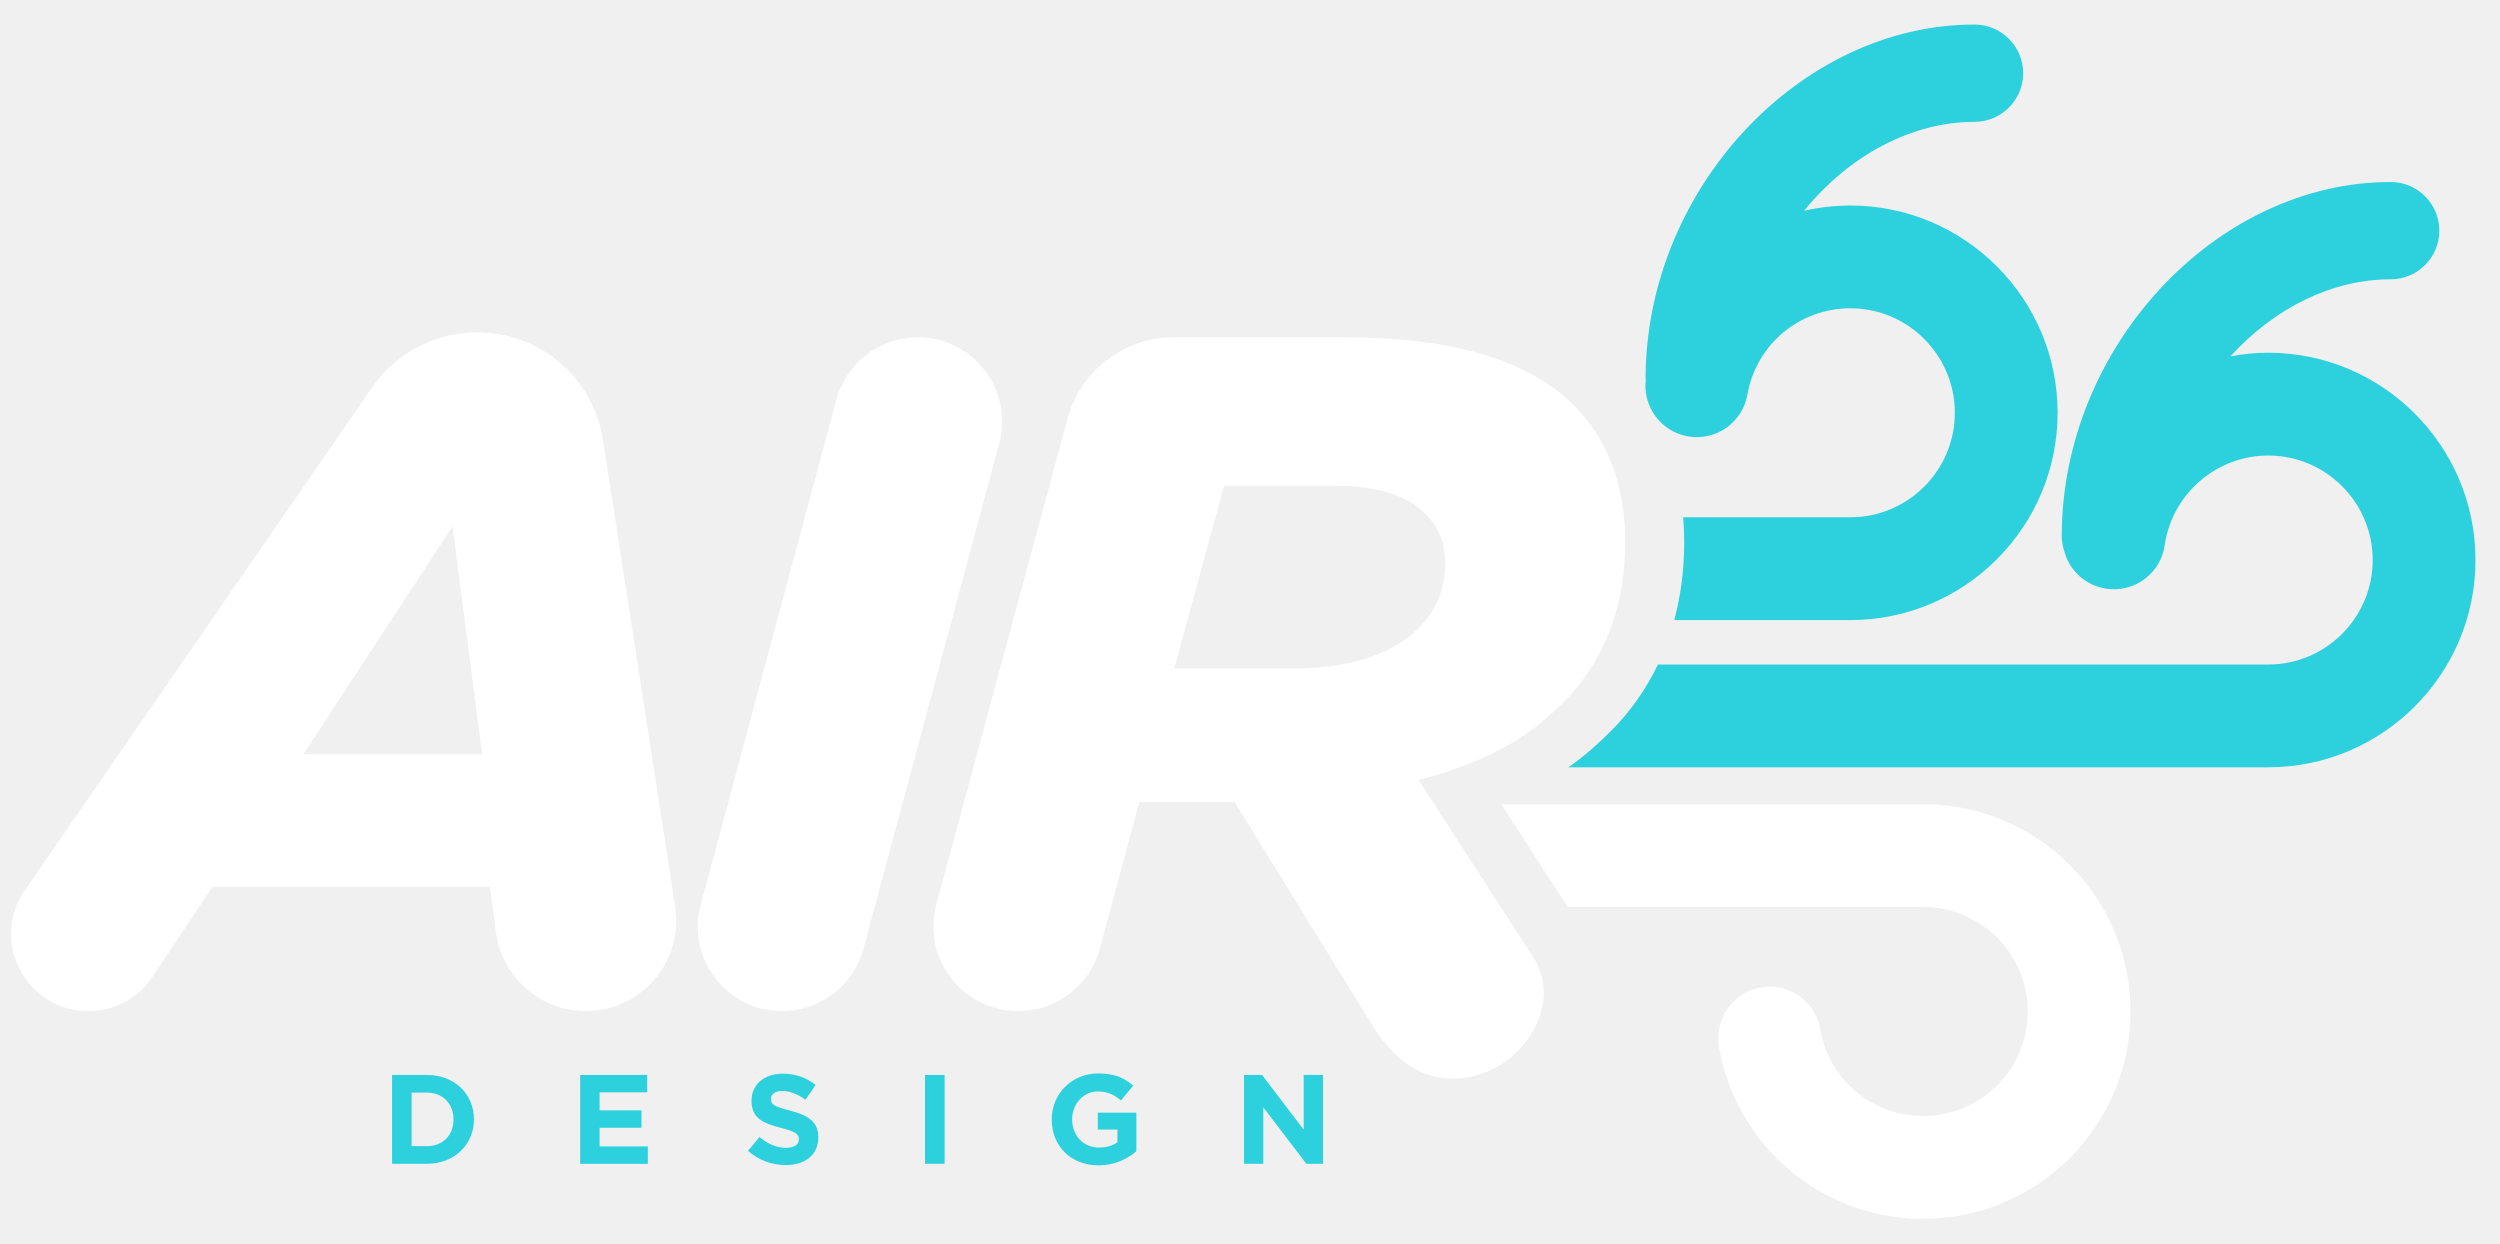
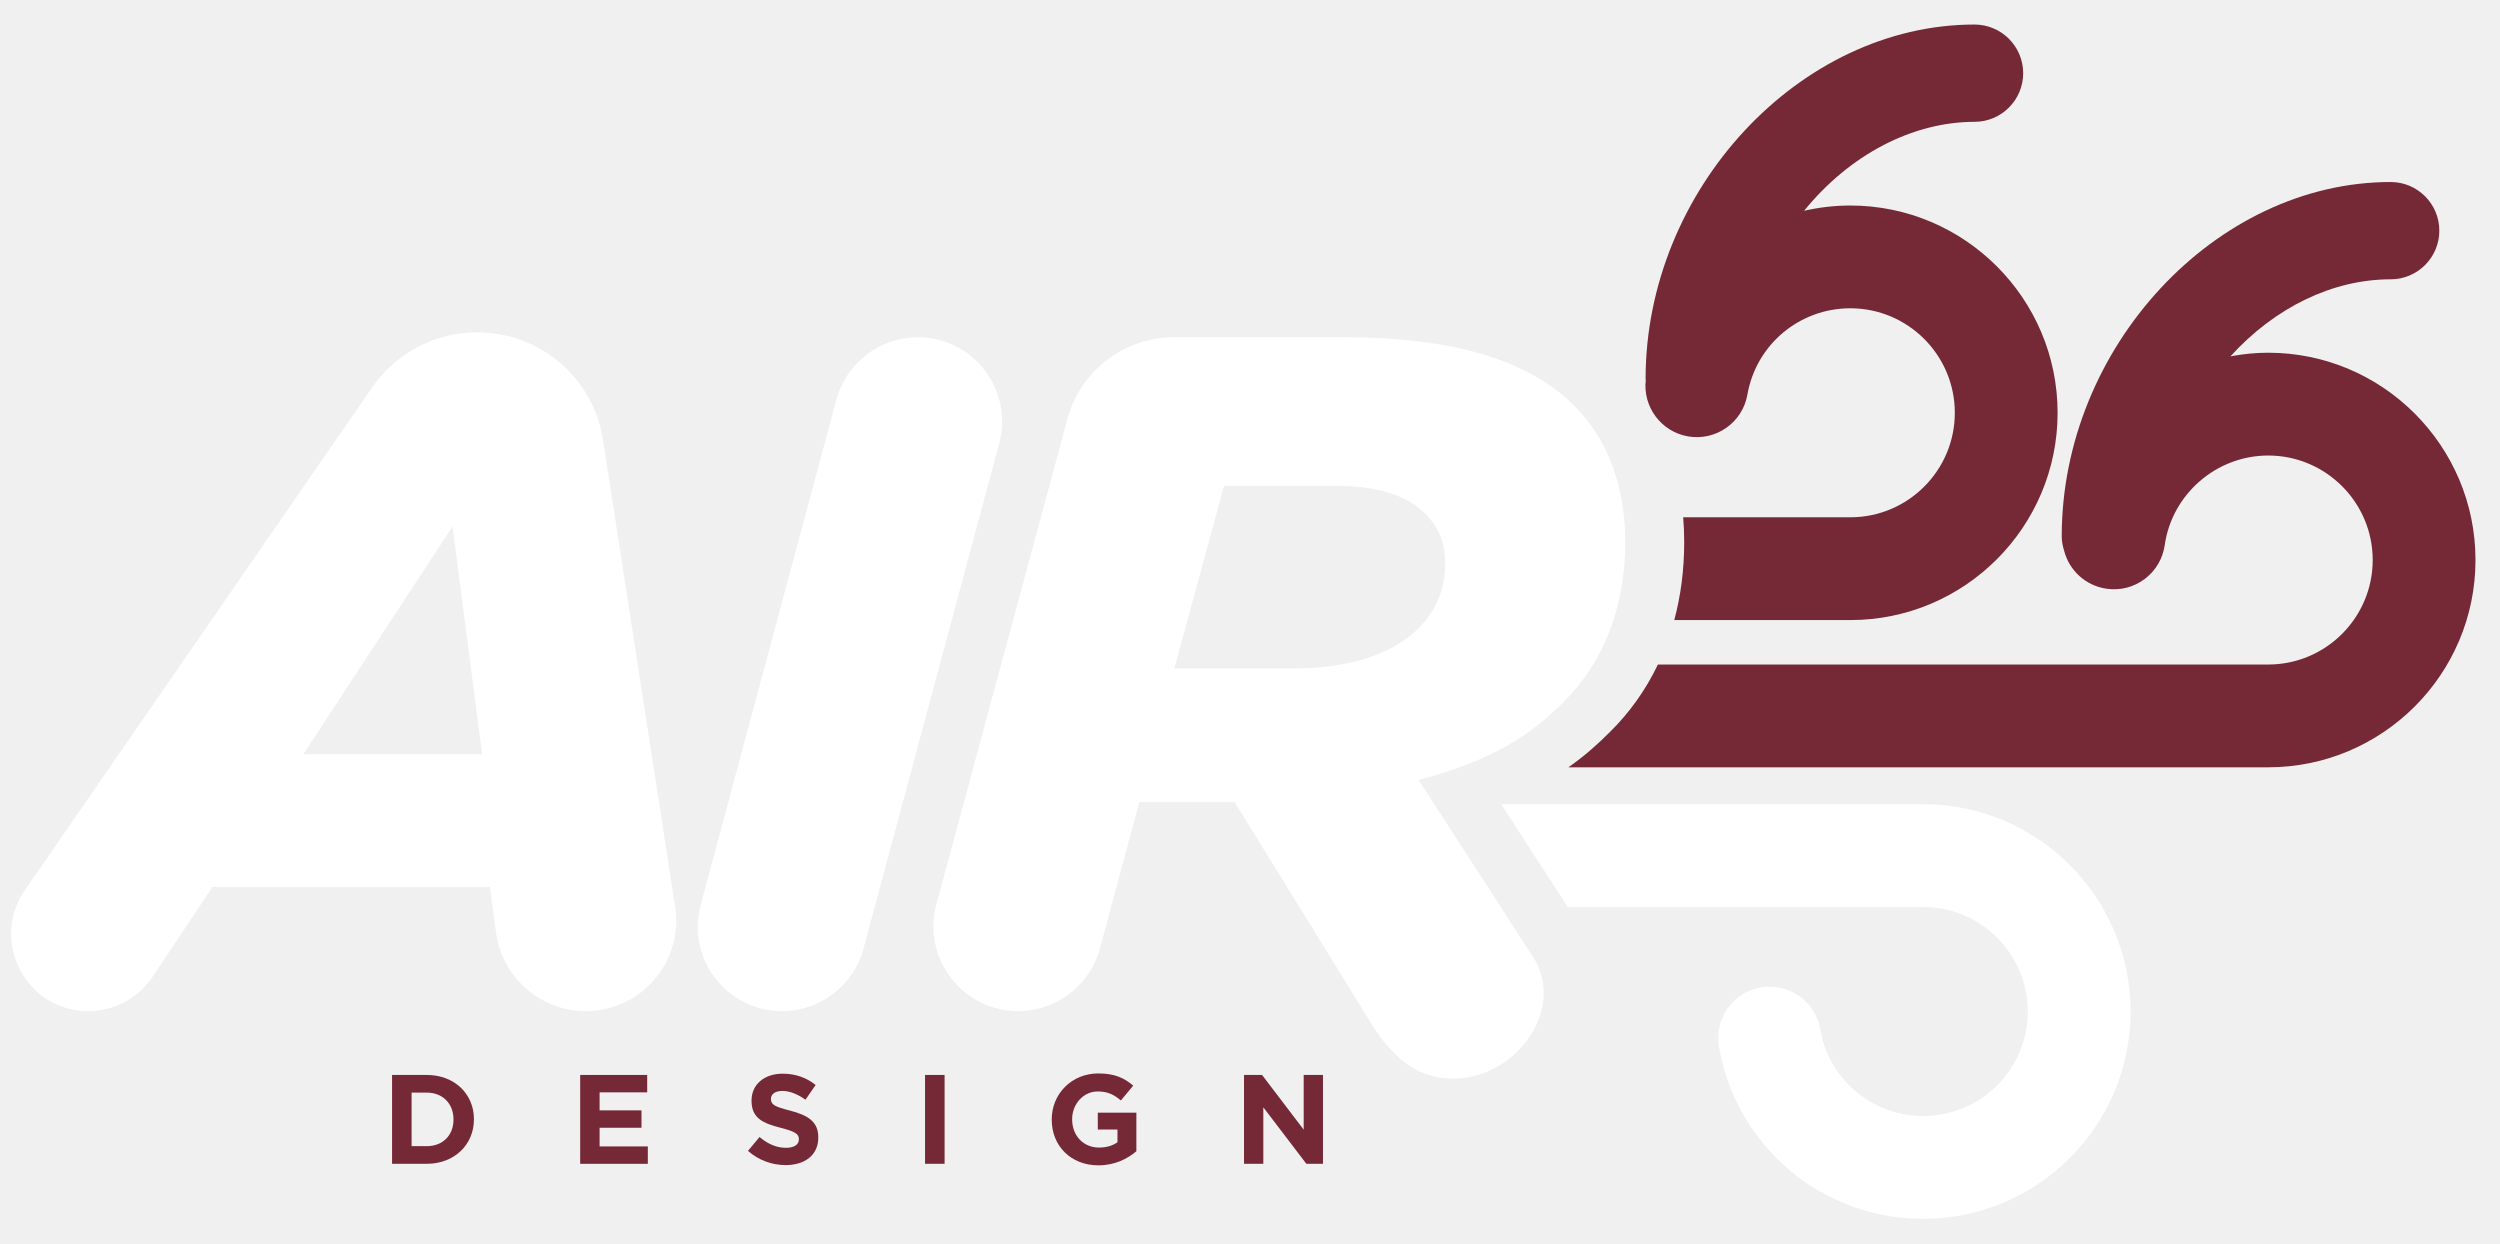
<svg xmlns="http://www.w3.org/2000/svg" version="1.1" id="Layer_1" x="0px" y="0px" viewBox="0 0 2040 1014.54" style="enable-background:new 0 0 2040 1014.54;" xml:space="preserve">
  <style type="text/css">
	.st0{fill:#FFFFFF;}
- 	.st1{fill:#2CD1DD;}
+ 	.st1{fill:#752936;}
</style>
  <g>
    <g>
      <path class="st0" d="M1284.71,331.19c-37.67-37.67-99.29-55.98-188.38-55.98H957.9c-40.55,0-76.26,27.34-86.83,66.49    L764.09,737.94c-5.65,20.93-1.33,42.82,11.85,60.03s33.18,27.09,54.87,27.09c31.2,0,58.64-21.04,66.74-51.17l32.09-119.33h77.85    l112.49,182.26c18.7,29.55,39.54,43.34,65.52,43.34c27.15,0,53.24-15.91,66.45-40.54c10.81-20.14,10.29-41.82-1.43-59.47    l-92.9-143.64l8.56-2.41c59.4-16.73,88.37-39.95,108.87-60.45c33.49-32.75,51.16-78.13,51.16-131.28    C1326.21,396.8,1311.86,358.35,1284.71,331.19z M1157.26,512.95c-20.94,20.95-56.86,32.48-101.14,32.48h-97.86l40.56-149.04h90.26    c33.82,0,58.38,7.41,73,22.02c11.51,10.62,17.2,24.3,17.2,41.64C1179.29,480.55,1171.87,498.34,1157.26,512.95z" />
      <path class="st0" d="M550.94,739.94l-58.85-380.63c-7.89-51.06-51.13-88.12-102.8-88.12c-34.17,0-66.16,16.79-85.58,44.9    L20.32,726.34c-13.55,19.61-15.02,43.92-3.95,65.02c11.07,21.1,31.91,33.71,55.74,33.71c21.1,0,40.68-10.48,52.38-28.03    l48.87-73.3h226.39l5.04,37.37c4.92,36.47,36.38,63.97,73.18,63.97c21.58,0,42.01-9.4,56.06-25.78    C548.07,782.9,554.24,761.27,550.94,739.94z M247.55,615.41l121.71-185.82l24.16,185.82H247.55z" />
      <path class="st0" d="M682.49,326.15L571.76,738.44c-5.59,20.83-1.28,42.58,11.85,59.7c13.12,17.11,33.02,26.93,54.58,26.93    c31.06,0,58.37-20.95,66.43-50.94l110.73-412.29c5.59-20.83,1.27-42.58-11.85-59.7c-13.12-17.11-33.02-26.93-54.58-26.93h0    C717.86,275.21,690.54,296.16,682.49,326.15z" />
    </g>
    <g>
      <path class="st1" d="M1377.35,356.07c11.02,1.92,22.17-0.56,31.33-6.99c9.17-6.44,15.28-16.07,17.2-27.11    c7.12-40.8,42.45-70.41,83.99-70.41c47.01,0,85.26,38.25,85.26,85.27s-38.25,85.27-85.26,85.27h-136.4    c0.56,6.63,0.84,13.39,0.84,20.28c0,22.42-2.77,43.7-8.11,63.6h143.66c93.27,0,169.14-75.88,169.14-169.14    s-75.89-169.14-169.16-169.14c-12.6,0-25.24,1.44-37.69,4.29c37-45.61,88.34-72.57,139.06-72.57c21.89,0,39.7-17.81,39.7-39.7    s-17.81-39.7-39.7-39.7c-142.99,0-268.41,135.11-268.41,289.13c0,0.39,0.04,0.77,0.15,0.8    C1340.39,331.98,1355.5,352.25,1377.35,356.07z" />
      <path class="st1" d="M1850.84,287.82c-10.14,0-20.47,1-30.83,2.98c36.45-40.09,83.6-62.88,130.78-62.88    c21.9,0,39.7-17.81,39.7-39.7s-17.81-39.7-39.7-39.7c-142.99,0-268.42,135.11-268.42,289.13c0,3.71,0.64,7.57,1.92,11.61    c4.21,16.52,17.84,28.74,34.7,31.15c11.13,1.58,22.16-1.23,31.11-7.97c8.93-6.72,14.73-16.54,16.32-27.64    c5.94-41.67,42.23-73.09,84.42-73.09c47.03,0,85.28,38.25,85.28,85.27s-38.25,85.27-85.28,85.27h-497.99    c-9.94,20.75-23.19,39.45-39.69,55.58c-9.18,9.18-19.84,18.82-33.33,28.29h571.01c93.27,0,169.16-75.88,169.16-169.14    S1944.11,287.82,1850.84,287.82z" />
    </g>
    <g>
      <path class="st1" d="M319.92,877.16h28.28c22.79,0,38.53,15.64,38.53,36.04v0.21c0,20.41-15.74,36.25-38.53,36.25h-28.28V877.16z     M335.87,891.56v43.71h12.33c13.05,0,21.85-8.8,21.85-21.65v-0.21c0-12.84-8.8-21.85-21.85-21.85H335.87z" />
      <path class="st1" d="M473.42,877.16h54.69v14.19h-38.84v14.71h34.18v14.19h-34.18v15.23h39.36v14.19h-55.2V877.16z" />
      <path class="st1" d="M610.35,939.1l9.42-11.29c6.53,5.39,13.36,8.8,21.65,8.8c6.52,0,10.46-2.59,10.46-6.83v-0.21    c0-4.04-2.48-6.11-14.6-9.22c-14.61-3.73-24.03-7.77-24.03-22.17v-0.21c0-13.15,10.56-21.85,25.38-21.85    c10.56,0,19.58,3.31,26.93,9.22l-8.29,12.01c-6.42-4.45-12.74-7.15-18.85-7.15c-6.11,0-9.32,2.8-9.32,6.32v0.21    c0,4.76,3.11,6.32,15.64,9.53c14.71,3.83,22.99,9.11,22.99,21.75v0.21c0,14.4-10.98,22.48-26.62,22.48    C630.13,950.7,619.05,946.87,610.35,939.1z" />
      <path class="st1" d="M754.84,877.16h15.95v72.5h-15.95V877.16z" />
      <path class="st1" d="M858.21,913.62v-0.21c0-20.61,16.05-37.49,38.01-37.49c13.05,0,20.92,3.52,28.48,9.94l-10.05,12.12    c-5.59-4.66-10.56-7.35-18.96-7.35c-11.6,0-20.82,10.25-20.82,22.58v0.21c0,13.26,9.11,22.99,21.96,22.99    c5.8,0,10.98-1.45,15.02-4.35V921.7h-16.05v-13.78h31.48v31.49c-7.45,6.32-17.71,11.5-30.97,11.5    C873.75,950.9,858.21,935.06,858.21,913.62z" />
      <path class="st1" d="M1015.13,877.16h14.71l33.97,44.64v-44.64h15.74v72.5h-13.57l-35.11-46.09v46.09h-15.75V877.16z" />
    </g>
    <g>
      <path class="st0" d="M1569.39,656.24h-344.37l54.25,83.88h290.12c47.01,0,85.27,38.27,85.27,85.3c0,47-38.25,85.25-85.27,85.25    c-41.67,0-77.02-29.73-84.04-70.7c-3.9-22.78-25.59-38.18-48.41-34.26c-11.05,1.89-20.69,7.97-27.16,17.11    c-6.47,9.15-8.99,20.27-7.09,31.32c13.97,81.36,84.08,140.41,166.7,140.41c93.27,0,169.14-75.87,169.14-169.13    C1738.53,732.13,1662.65,656.24,1569.39,656.24z" />
    </g>
  </g>
</svg>
